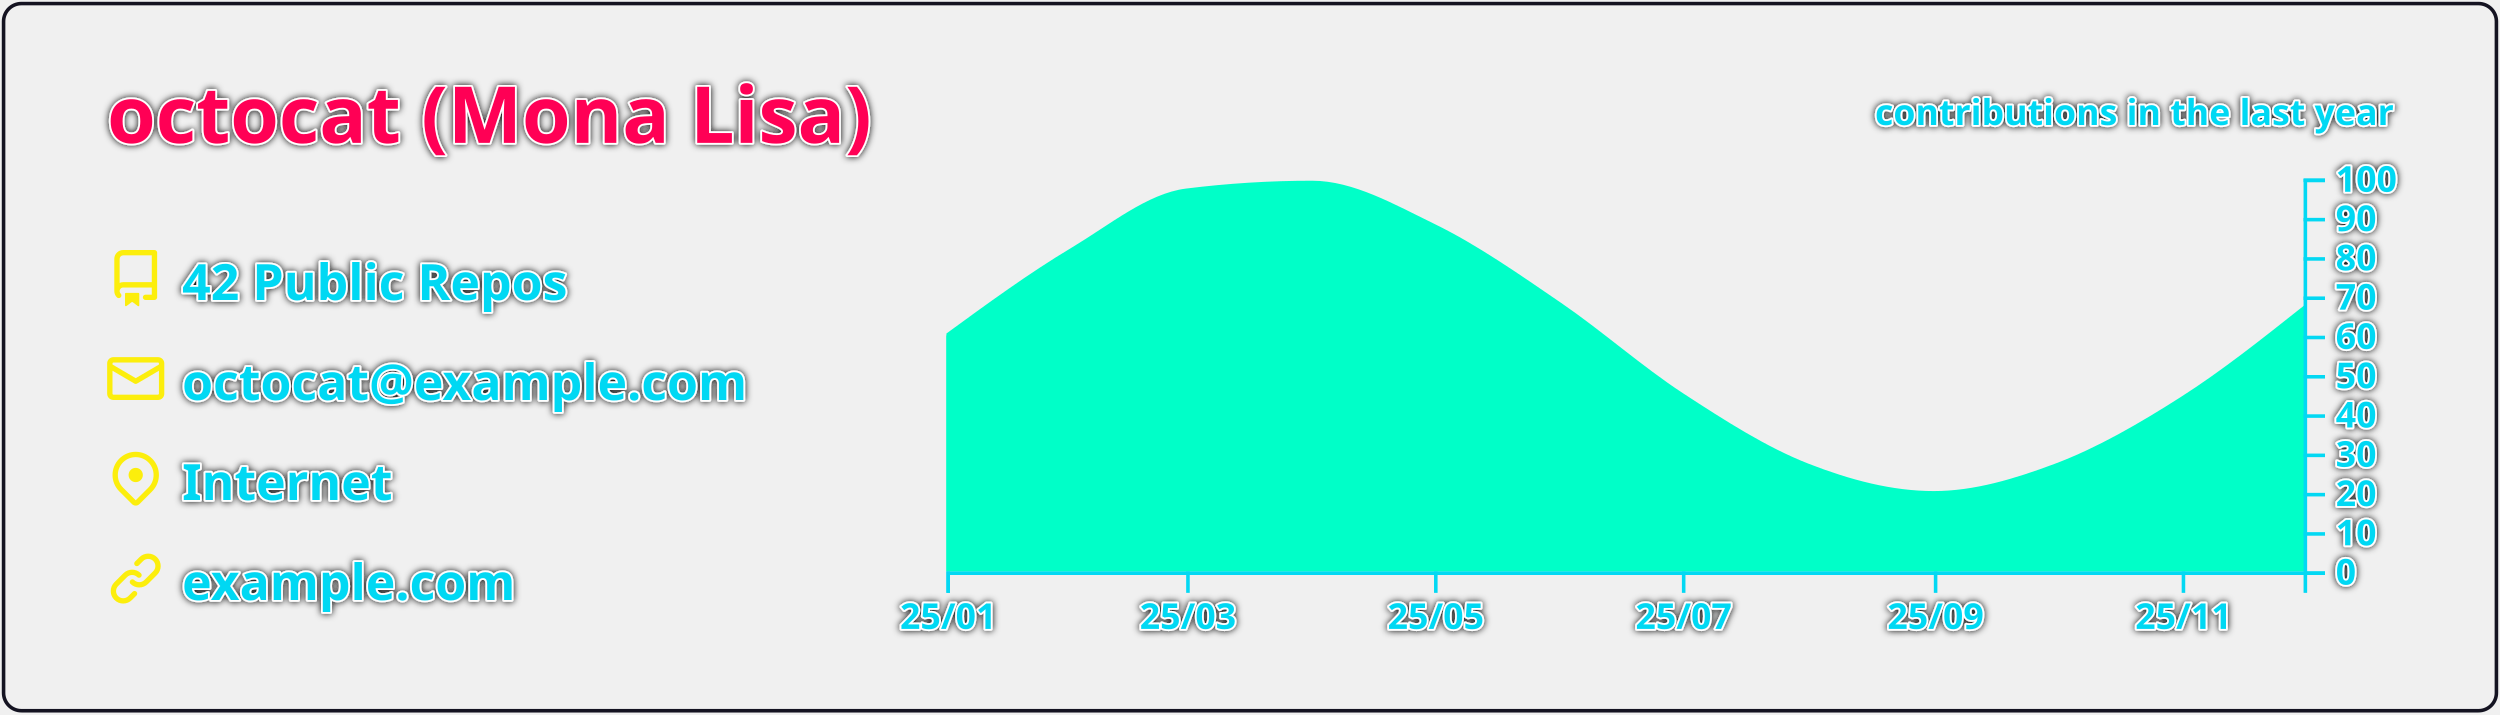
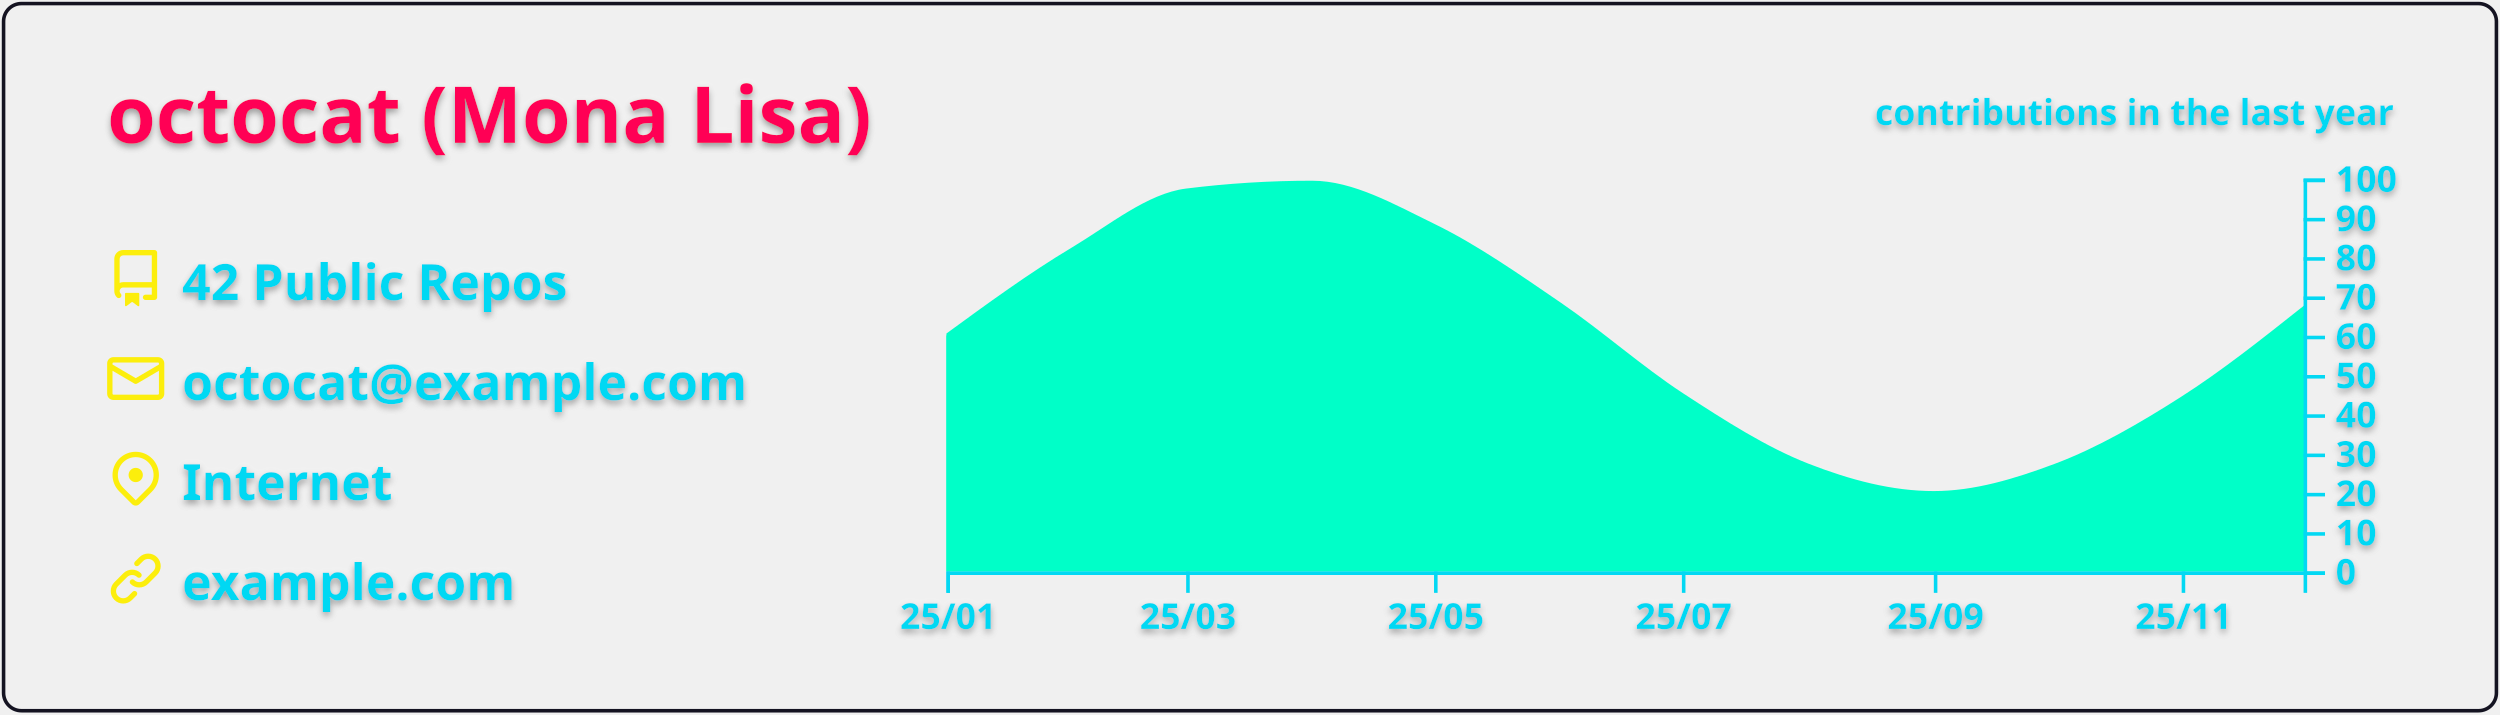
<svg xmlns="http://www.w3.org/2000/svg" width="700" height="200" viewBox="0 0 700 200">
  <style>* {
          font-family: 'Segoe UI', Ubuntu, "Helvetica Neue", Sans-Serif
        }
        text {
          font-weight: 600;
-           paint-order: stroke fill;
-           stroke: #fff;
-           stroke-width: 1px;
-           stroke-linejoin: round;
-           filter: drop-shadow(0 0 1px #111);
+           filter: drop-shadow(0 1px 1px rgba(0, 0, 0, 0.65)) drop-shadow(0 0 1px rgba(255, 255, 255, 0.55));
        }</style>
  <g class="gpsc-root">
    <rect x="1" y="1" rx="5" ry="5" height="99%" width="99.714%" stroke="#141321" stroke-width="1" fill="#ffffff00" stroke-opacity="1" />
    <text x="30" y="40" class="gpsc-item" style="--gpsc-i: 0; font-size: 22px; fill: #ff0055;">octocat (Mona Lisa)</text>
    <g transform="translate(0,40)">
      <g transform="translate(30,30)">
        <g class="gpsc-item" style="--gpsc-i: 0;">
          <g transform="translate(0,0)" width="14" height="14" fill="#fcee0c">
            <path fill-rule="evenodd" d="M2 2.5A2.5 2.5 0 014.5 0h8.75a.75.75 0 01.75.75v12.5a.75.75 0 01-.75.75h-2.5a.75.75 0 110-1.5h1.75v-2h-8a1 1 0 00-.714 1.7.75.75 0 01-1.072 1.05A2.495 2.495 0 012 11.5v-9zm10.5-1V9h-8c-.356 0-.694.074-1 .208V2.5a1 1 0 011-1h8zM5 12.25v3.25a.25.25 0 00.4.2l1.45-1.087a.25.25 0 01.3 0L8.6 15.7a.25.25 0 00.4-.2v-3.25a.25.25 0 00-.25-.25h-3.5a.25.25 0 00-.25.25z" />
          </g>
        </g>
        <g class="gpsc-item" style="--gpsc-i: 1;">
          <g transform="translate(0,28)" width="14" height="14" fill="#fcee0c">
            <path fill-rule="evenodd" d="M1.75 2A1.75 1.75 0 000 3.75v.736a.75.75 0 000 .027v7.737C0 13.216.784 14 1.75 14h12.5A1.75 1.75 0 0016 12.25v-8.5A1.75 1.75 0 0014.25 2H1.75zM14.5 4.07v-.32a.25.25 0 00-.25-.25H1.75a.25.25 0 00-.25.25v.32L8 7.88l6.5-3.81zm-13 1.74v6.441c0 .138.112.25.25.25h12.5a.25.25 0 00.25-.25V5.809L8.38 9.397a.75.75 0 01-.76 0L1.5 5.809z" />
          </g>
        </g>
        <g class="gpsc-item" style="--gpsc-i: 2;">
          <g transform="translate(0,56)" width="14" height="14" fill="#fcee0c">
            <path fill-rule="evenodd" d="M11.536 3.464a5 5 0 010 7.072L8 14.07l-3.536-3.535a5 5 0 117.072-7.072v.001zm1.06 8.132a6.5 6.5 0 10-9.192 0l3.535 3.536a1.5 1.5 0 002.122 0l3.535-3.536zM8 9a2 2 0 100-4 2 2 0 000 4z" />
          </g>
        </g>
        <g class="gpsc-item" style="--gpsc-i: 3;">
          <g transform="translate(0,84)" width="14" height="14" fill="#fcee0c">
            <path fill-rule="evenodd" d="M7.775 3.275a.75.75 0 001.06 1.06l1.25-1.25a2 2 0 112.83 2.83l-2.5 2.5a2 2 0 01-2.83 0 .75.75 0 00-1.06 1.06 3.5 3.5 0 004.95 0l2.5-2.5a3.5 3.5 0 00-4.95-4.95l-1.25 1.25zm-4.69 9.64a2 2 0 010-2.83l2.5-2.5a2 2 0 012.83 0 .75.75 0 001.06-1.06 3.5 3.5 0 00-4.95 0l-2.5 2.5a3.5 3.5 0 004.95 4.95l1.25-1.25a.75.75 0 00-1.06-1.06l-1.25 1.25a2 2 0 01-2.83 0z" />
          </g>
        </g>
        <text x="21" y="14" class="gpsc-item" style="--gpsc-i: 0; fill: #03d8f3; font-size: 14px;">42 Public Repos</text>
        <text x="21" y="42" class="gpsc-item" style="--gpsc-i: 1; fill: #03d8f3; font-size: 14px;">octocat@example.com</text>
        <text x="21" y="70" class="gpsc-item" style="--gpsc-i: 2; fill: #03d8f3; font-size: 14px;">Internet</text>
        <text x="21" y="98" class="gpsc-item" style="--gpsc-i: 3; fill: #03d8f3; font-size: 14px;">example.com</text>
      </g>
      <g color="#00ffc8" transform="translate(295,10)">
        <clipPath id="gpsc-reveal-clip">
          <rect class="gpsc-reveal" x="-30" y="0" width="410" height="110" style="--gpsc-w: 410px; --gpsc-i: 4;" />
        </clipPath>
        <g clip-path="url(#gpsc-reveal-clip)" class="gpsc-chart" style="--gpsc-i: 4;">
          <path transform="translate(-30,0)" stroke="#00ffc8" fill="#00ffc8" opacity="1" d="M0,44C11.756,35.414,23.513,26.828,35.269,19.8C45.888,13.452,56.507,4.625,67.126,3.3C78.882,1.833,90.639,1.1,102.395,1.1C113.772,1.1,125.15,7.66,136.527,13.2C148.283,18.925,160.04,27.165,171.796,35.2C183.174,42.976,194.551,53.073,205.928,60.5C217.685,68.175,229.441,75.717,241.198,80.3C252.954,84.883,264.711,88,276.467,88C287.844,88,299.222,84.571,310.599,80.3C322.355,75.887,334.112,69.094,345.868,61.6C357.246,54.348,368.623,45.324,380,36.3L380,110C368.623,110,357.246,110,345.868,110C334.112,110,322.355,110,310.599,110C299.222,110,287.844,110,276.467,110C264.711,110,252.954,110,241.198,110C229.441,110,217.685,110,205.928,110C194.551,110,183.174,110,171.796,110C160.04,110,148.283,110,136.527,110C125.15,110,113.772,110,102.395,110C90.639,110,78.882,110,67.126,110C56.507,110,45.888,110,35.269,110C23.513,110,11.756,110,0,110Z" />
        </g>
        <g color="#03d8f3" transform="translate(-30,110)" fill="none" font-size="10" font-family="sans-serif" text-anchor="middle">
          <path class="domain" stroke="currentColor" d="M0.5,6V0.5H380.5V6" />
          <g class="tick" opacity="1" transform="translate(0.5,0)">
            <line stroke="currentColor" y2="6" />
            <text fill="currentColor" y="9" dy="0.71em">25/01</text>
          </g>
          <g class="tick" opacity="1" transform="translate(67.62575,0)">
            <line stroke="currentColor" y2="6" />
            <text fill="currentColor" y="9" dy="0.71em">25/03</text>
          </g>
          <g class="tick" opacity="1" transform="translate(137.0269,0)">
            <line stroke="currentColor" y2="6" />
            <text fill="currentColor" y="9" dy="0.71em">25/05</text>
          </g>
          <g class="tick" opacity="1" transform="translate(206.4281,0)">
            <line stroke="currentColor" y2="6" />
            <text fill="currentColor" y="9" dy="0.71em">25/07</text>
          </g>
          <g class="tick" opacity="1" transform="translate(276.9671,0)">
            <line stroke="currentColor" y2="6" />
            <text fill="currentColor" y="9" dy="0.71em">25/09</text>
          </g>
          <g class="tick" opacity="1" transform="translate(346.3683,0)">
            <line stroke="currentColor" y2="6" />
            <text fill="currentColor" y="9" dy="0.71em">25/11</text>
          </g>
        </g>
        <g color="#03d8f3" transform="translate(350,0)" fill="none" font-size="10" font-family="sans-serif" text-anchor="start">
          <path class="domain" stroke="currentColor" d="M6,110.5H0.5V0.5H6" />
          <g class="tick" opacity="1" transform="translate(0,110.5)">
            <line stroke="currentColor" x2="6" />
            <text fill="currentColor" x="9" dy="0.32em">0</text>
          </g>
          <g class="tick" opacity="1" transform="translate(0,99.5)">
            <line stroke="currentColor" x2="6" />
            <text fill="currentColor" x="9" dy="0.32em">10</text>
          </g>
          <g class="tick" opacity="1" transform="translate(0,88.5)">
            <line stroke="currentColor" x2="6" />
            <text fill="currentColor" x="9" dy="0.32em">20</text>
          </g>
          <g class="tick" opacity="1" transform="translate(0,77.5)">
            <line stroke="currentColor" x2="6" />
            <text fill="currentColor" x="9" dy="0.32em">30</text>
          </g>
          <g class="tick" opacity="1" transform="translate(0,66.5)">
            <line stroke="currentColor" x2="6" />
            <text fill="currentColor" x="9" dy="0.32em">40</text>
          </g>
          <g class="tick" opacity="1" transform="translate(0,55.5)">
            <line stroke="currentColor" x2="6" />
            <text fill="currentColor" x="9" dy="0.32em">50</text>
          </g>
          <g class="tick" opacity="1" transform="translate(0,44.5)">
            <line stroke="currentColor" x2="6" />
            <text fill="currentColor" x="9" dy="0.32em">60</text>
          </g>
          <g class="tick" opacity="1" transform="translate(0,33.5)">
            <line stroke="currentColor" x2="6" />
            <text fill="currentColor" x="9" dy="0.32em">70</text>
          </g>
          <g class="tick" opacity="1" transform="translate(0,22.5)">
            <line stroke="currentColor" x2="6" />
            <text fill="currentColor" x="9" dy="0.32em">80</text>
          </g>
          <g class="tick" opacity="1" transform="translate(0,11.5)">
            <line stroke="currentColor" x2="6" />
            <text fill="currentColor" x="9" dy="0.32em">90</text>
          </g>
          <g class="tick" opacity="1" transform="translate(0,0.5)">
            <line stroke="currentColor" x2="6" />
            <text fill="currentColor" x="9" dy="0.32em">100</text>
          </g>
        </g>
        <g>
          <text y="-15" x="230" style="fill: #03d8f3; font-size: 10px;">contributions in the last year</text>
        </g>
      </g>
    </g>
  </g>
</svg>
